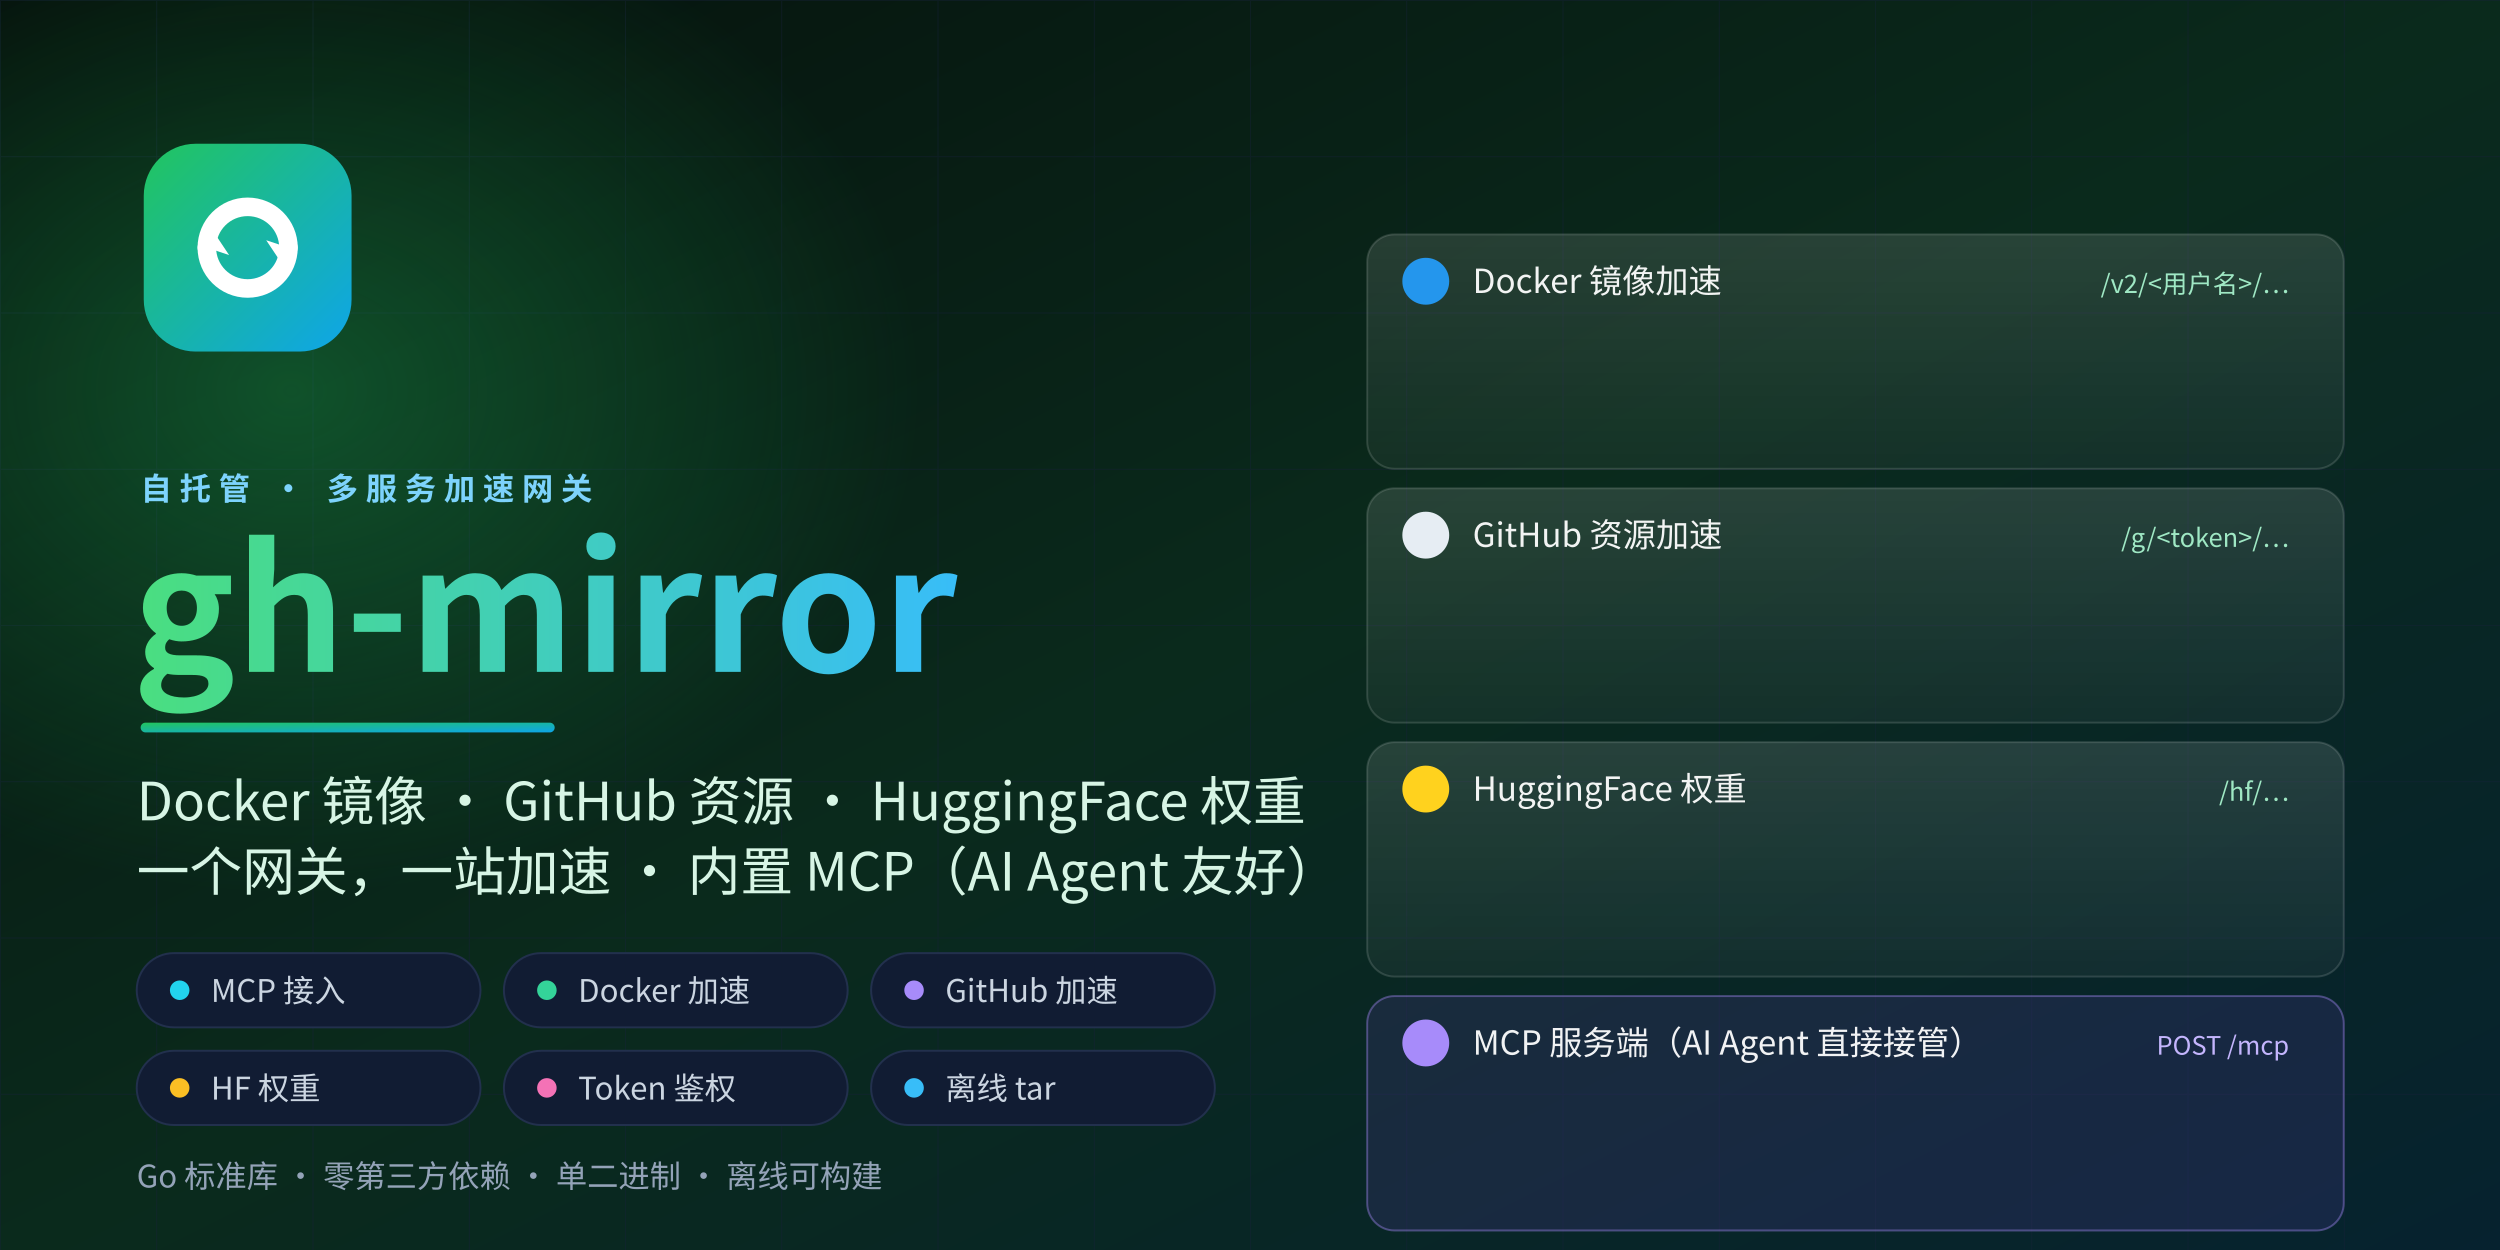
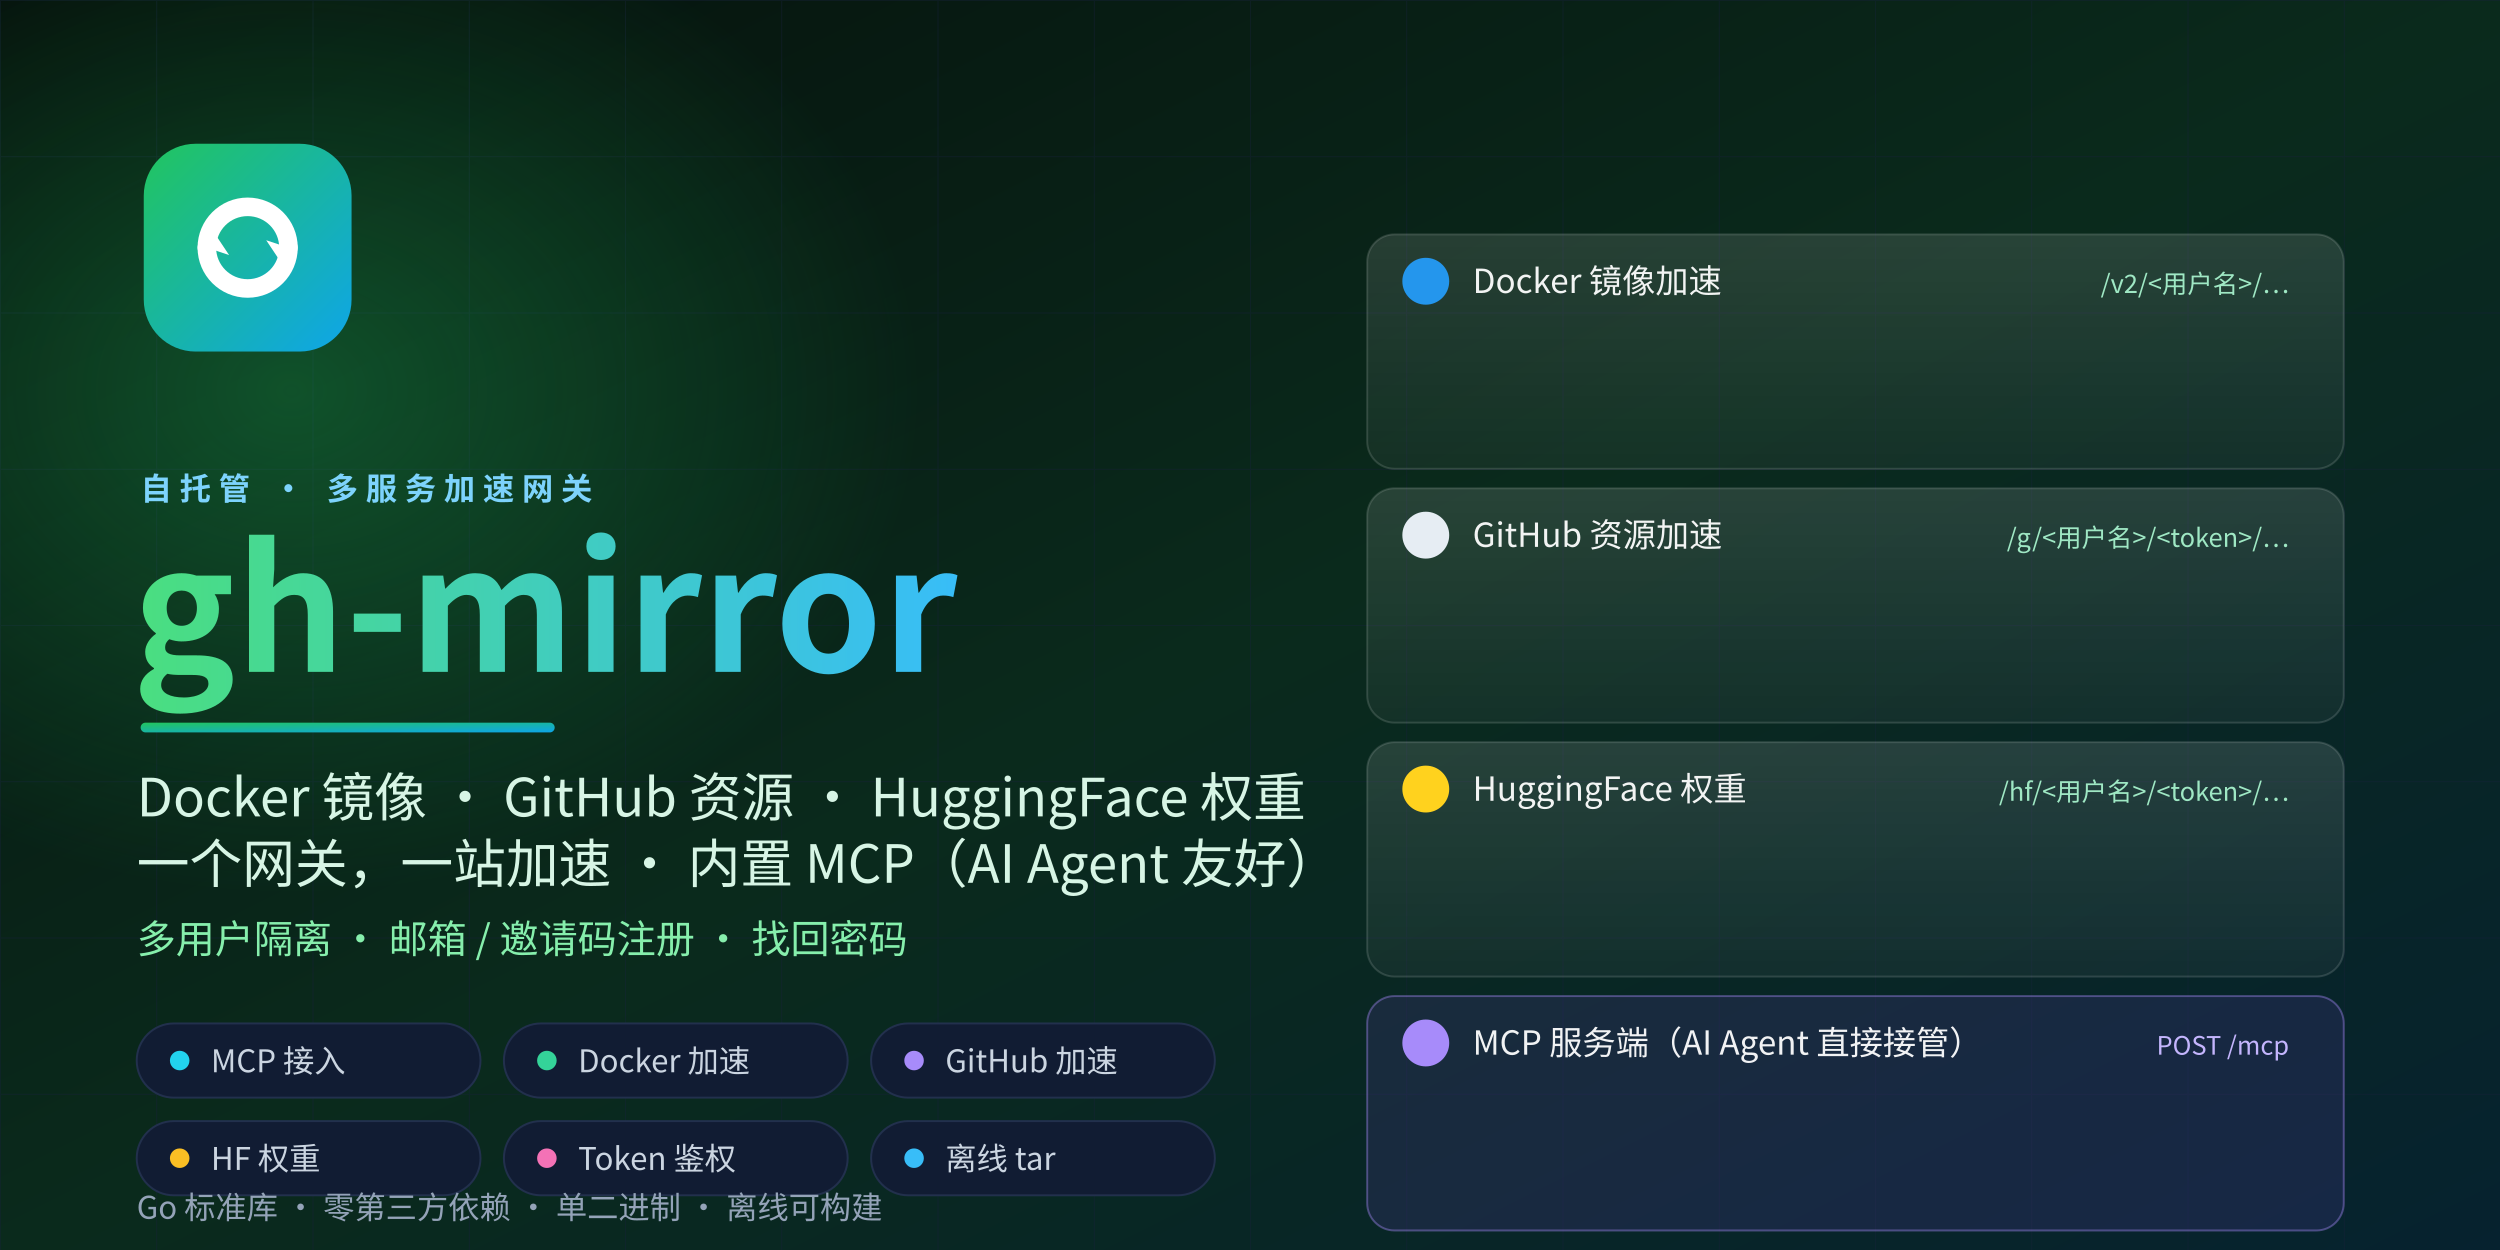
<svg xmlns="http://www.w3.org/2000/svg" width="1280" height="640" viewBox="0 0 1280 640" font-family="'Segoe UI','Microsoft YaHei','PingFang SC','Noto Sans CJK SC',sans-serif">
  <defs>
    <linearGradient id="bg" x1="0" y1="0" x2="1" y2="1">
      <stop offset="0" stop-color="#05100b" />
      <stop offset="0.5" stop-color="#0a2a1c" />
      <stop offset="1" stop-color="#06222f" />
    </linearGradient>
    <radialGradient id="glow" cx="0.5" cy="0.5" r="0.5">
      <stop offset="0" stop-color="#22c55e" stop-opacity="0.32" />
      <stop offset="1" stop-color="#22c55e" stop-opacity="0" />
    </radialGradient>
    <linearGradient id="logoGrad" x1="0" y1="0" x2="1" y2="1">
      <stop offset="0" stop-color="#22c55e" />
      <stop offset="1" stop-color="#0ea5e9" />
    </linearGradient>
    <linearGradient id="title" x1="0" y1="0" x2="1" y2="0">
      <stop offset="0" stop-color="#4ade80" />
      <stop offset="1" stop-color="#38bdf8" />
    </linearGradient>
    <linearGradient id="card" x1="0" y1="0" x2="0" y2="1">
      <stop offset="0" stop-color="#ffffff" stop-opacity="0.12" />
      <stop offset="1" stop-color="#ffffff" stop-opacity="0.04" />
    </linearGradient>
    <pattern id="grid" width="80" height="80" patternUnits="userSpaceOnUse">
      <path d="M 80 0 L 0 0 0 80" fill="none" stroke="#16213a" stroke-width="1" />
    </pattern>
  </defs>
  <rect width="1280" height="640" fill="url(#bg)" />
  <rect width="1280" height="640" fill="url(#grid)" opacity="0.4" />
  <ellipse cx="150" cy="200" rx="320" ry="260" fill="url(#glow)" />
  <g transform="translate(66,66) scale(1.9)">
    <rect x="4" y="4" width="56" height="56" rx="14" fill="url(#logoGrad)" />
    <g fill="none" stroke="#ffffff" stroke-width="5" stroke-linecap="round">
      <path d="M21 32 A11 11 0 0 1 43 32" />
      <path d="M43 32 A11 11 0 0 1 21 32" />
    </g>
    <path d="M43 32 L37 30 L41 36 Z" fill="#ffffff" />
    <path d="M21 32 L27 34 L23 28 Z" fill="#ffffff" />
  </g>
  <text x="72" y="256" font-size="16" letter-spacing="4" fill="#7dd3fc" font-weight="600">自托管 · 多服务加速网关</text>
  <text x="68" y="344" font-size="88" font-weight="800" fill="url(#title)">gh-mirror</text>
  <rect x="72" y="370" width="212" height="5" rx="2.5" fill="url(#logoGrad)" />
-   <text x="70" y="420" font-size="27" fill="#d7f5e5">Docker 镜像 · GitHub 资源 · HuggingFace 权重</text>
-   <text x="70" y="456" font-size="27" fill="#d7f5e5">一个网关，一站加速 · 内置 MCP（AI Agent 友好）</text>
+   <text x="70" y="418" font-size="27" fill="#d7f5e5">Docker 镜像 · GitHub 资源 · HuggingFace 权重</text>
+   <text x="70" y="452" font-size="27" fill="#d7f5e5">一个网关，一站加速 · 内置 MCP（AI Agent 友好）</text>
+   <text x="70" y="488" font-size="20" fill="#86efac">多用户隔离 · 邮箱 / 邀请码注册 · 找回密码</text>
  <g font-size="16" fill="#cbd5e1">
-     <rect x="70" y="488" width="176" height="38" rx="19" fill="#111c33" stroke="#22304d" />
-     <circle cx="92" cy="507" r="5" fill="#22d3ee" />
-     <text x="108" y="513">MCP 接入</text>
-     <rect x="258" y="488" width="176" height="38" rx="19" fill="#111c33" stroke="#22304d" />
-     <circle cx="280" cy="507" r="5" fill="#34d399" />
-     <text x="296" y="513">Docker 加速</text>
-     <rect x="446" y="488" width="176" height="38" rx="19" fill="#111c33" stroke="#22304d" />
-     <circle cx="468" cy="507" r="5" fill="#a78bfa" />
-     <text x="484" y="513">GitHub 加速</text>
-     <rect x="70" y="538" width="176" height="38" rx="19" fill="#111c33" stroke="#22304d" />
-     <circle cx="92" cy="557" r="5" fill="#fbbf24" />
-     <text x="108" y="563">HF 权重</text>
-     <rect x="258" y="538" width="176" height="38" rx="19" fill="#111c33" stroke="#22304d" />
-     <circle cx="280" cy="557" r="5" fill="#f472b6" />
-     <text x="296" y="563">Token 鉴权</text>
-     <rect x="446" y="538" width="176" height="38" rx="19" fill="#111c33" stroke="#22304d" />
-     <circle cx="468" cy="557" r="5" fill="#38bdf8" />
-     <text x="484" y="563">离线 tar</text>
+     <rect x="70" y="524" width="176" height="38" rx="19" fill="#111c33" stroke="#22304d" />
+     <circle cx="92" cy="543" r="5" fill="#22d3ee" />
+     <text x="108" y="549">MCP 接入</text>
+     <rect x="258" y="524" width="176" height="38" rx="19" fill="#111c33" stroke="#22304d" />
+     <circle cx="280" cy="543" r="5" fill="#34d399" />
+     <text x="296" y="549">Docker 加速</text>
+     <rect x="446" y="524" width="176" height="38" rx="19" fill="#111c33" stroke="#22304d" />
+     <circle cx="468" cy="543" r="5" fill="#a78bfa" />
+     <text x="484" y="549">GitHub 加速</text>
+     <rect x="70" y="574" width="176" height="38" rx="19" fill="#111c33" stroke="#22304d" />
+     <circle cx="92" cy="593" r="5" fill="#fbbf24" />
+     <text x="108" y="599">HF 权重</text>
+     <rect x="258" y="574" width="176" height="38" rx="19" fill="#111c33" stroke="#22304d" />
+     <circle cx="280" cy="593" r="5" fill="#f472b6" />
+     <text x="296" y="599">Token 鉴权</text>
+     <rect x="446" y="574" width="176" height="38" rx="19" fill="#111c33" stroke="#22304d" />
+     <circle cx="468" cy="593" r="5" fill="#38bdf8" />
+     <text x="484" y="599">离线 tar</text>
  </g>
-   <text x="70" y="608" font-size="16" fill="#94a3b8">Go 标准库 · 零第三方依赖 · 单二进制 · 离线可构建</text>
+   <text x="70" y="624" font-size="16" fill="#94a3b8">Go 标准库 · 零第三方依赖 · 单二进制 · 离线可构建</text>
  <g>
    <rect x="700" y="120" width="500" height="120" rx="14" fill="url(#card)" stroke="#ffffff" stroke-opacity="0.14" />
    <circle cx="730" cy="144" r="12" fill="#2496ED" />
    <text x="754" y="150" font-size="17" fill="#ffffff" fill-opacity="0.94">Docker 镜像加速</text>
    <text x="1172" y="150" font-size="13" fill="#9fe8c4" text-anchor="end">/v2/&lt;用户名&gt;/…</text>
    <rect x="700" y="250" width="500" height="120" rx="14" fill="url(#card)" stroke="#ffffff" stroke-opacity="0.14" />
    <circle cx="730" cy="274" r="12" fill="#e6edf3" />
    <text x="754" y="280" font-size="17" fill="#ffffff" fill-opacity="0.94">GitHub 资源加速</text>
-     <text x="1172" y="280" font-size="13" fill="#9fe8c4" text-anchor="end">/g/&lt;token&gt;/…</text>
+     <text x="1172" y="280" font-size="13" fill="#9fe8c4" text-anchor="end">/g/&lt;用户名&gt;/&lt;token&gt;/…</text>
    <rect x="700" y="380" width="500" height="120" rx="14" fill="url(#card)" stroke="#ffffff" stroke-opacity="0.14" />
    <circle cx="730" cy="404" r="12" fill="#FFD21E" />
    <text x="754" y="410" font-size="17" fill="#ffffff" fill-opacity="0.94">HuggingFace 权重</text>
-     <text x="1172" y="410" font-size="13" fill="#9fe8c4" text-anchor="end">/hf/…</text>
+     <text x="1172" y="410" font-size="13" fill="#9fe8c4" text-anchor="end">/hf/&lt;用户名&gt;/&lt;token&gt;/…</text>
    <rect x="700" y="510" width="500" height="120" rx="14" fill="#6f42c1" fill-opacity="0.16" stroke="#a78bfa" stroke-opacity="0.4" />
    <circle cx="730" cy="534" r="12" fill="#a78bfa" />
    <text x="754" y="540" font-size="17" fill="#ffffff" fill-opacity="0.94">MCP 服务端（AI Agent 直接接管）</text>
    <text x="1172" y="540" font-size="13" fill="#c4b5fd" text-anchor="end">POST /mcp</text>
  </g>
</svg>
